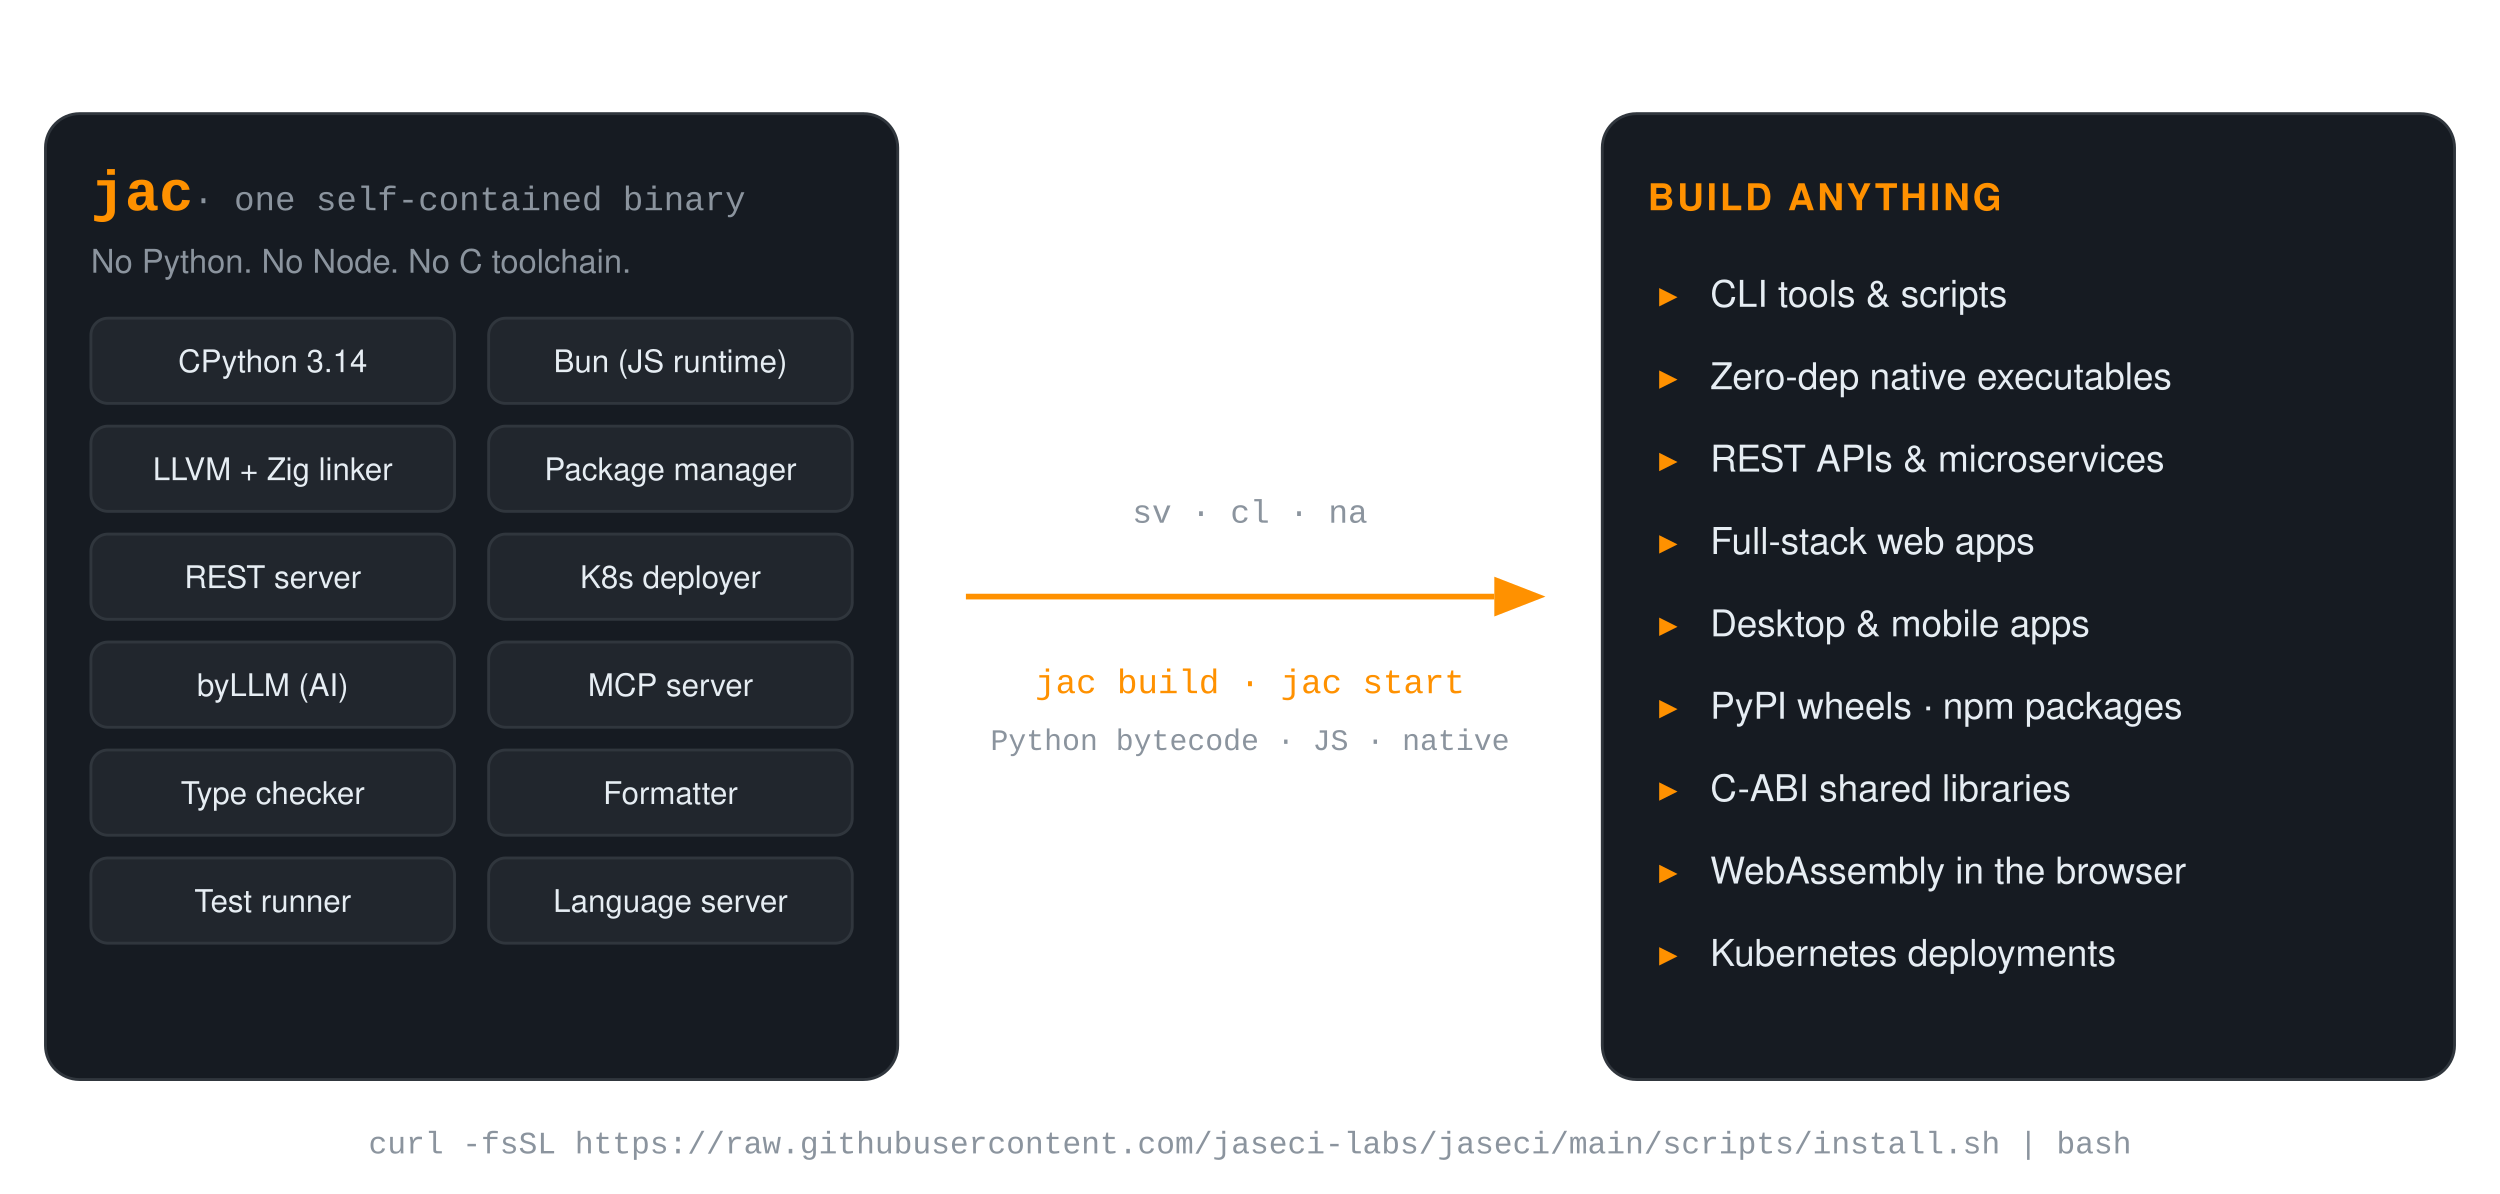
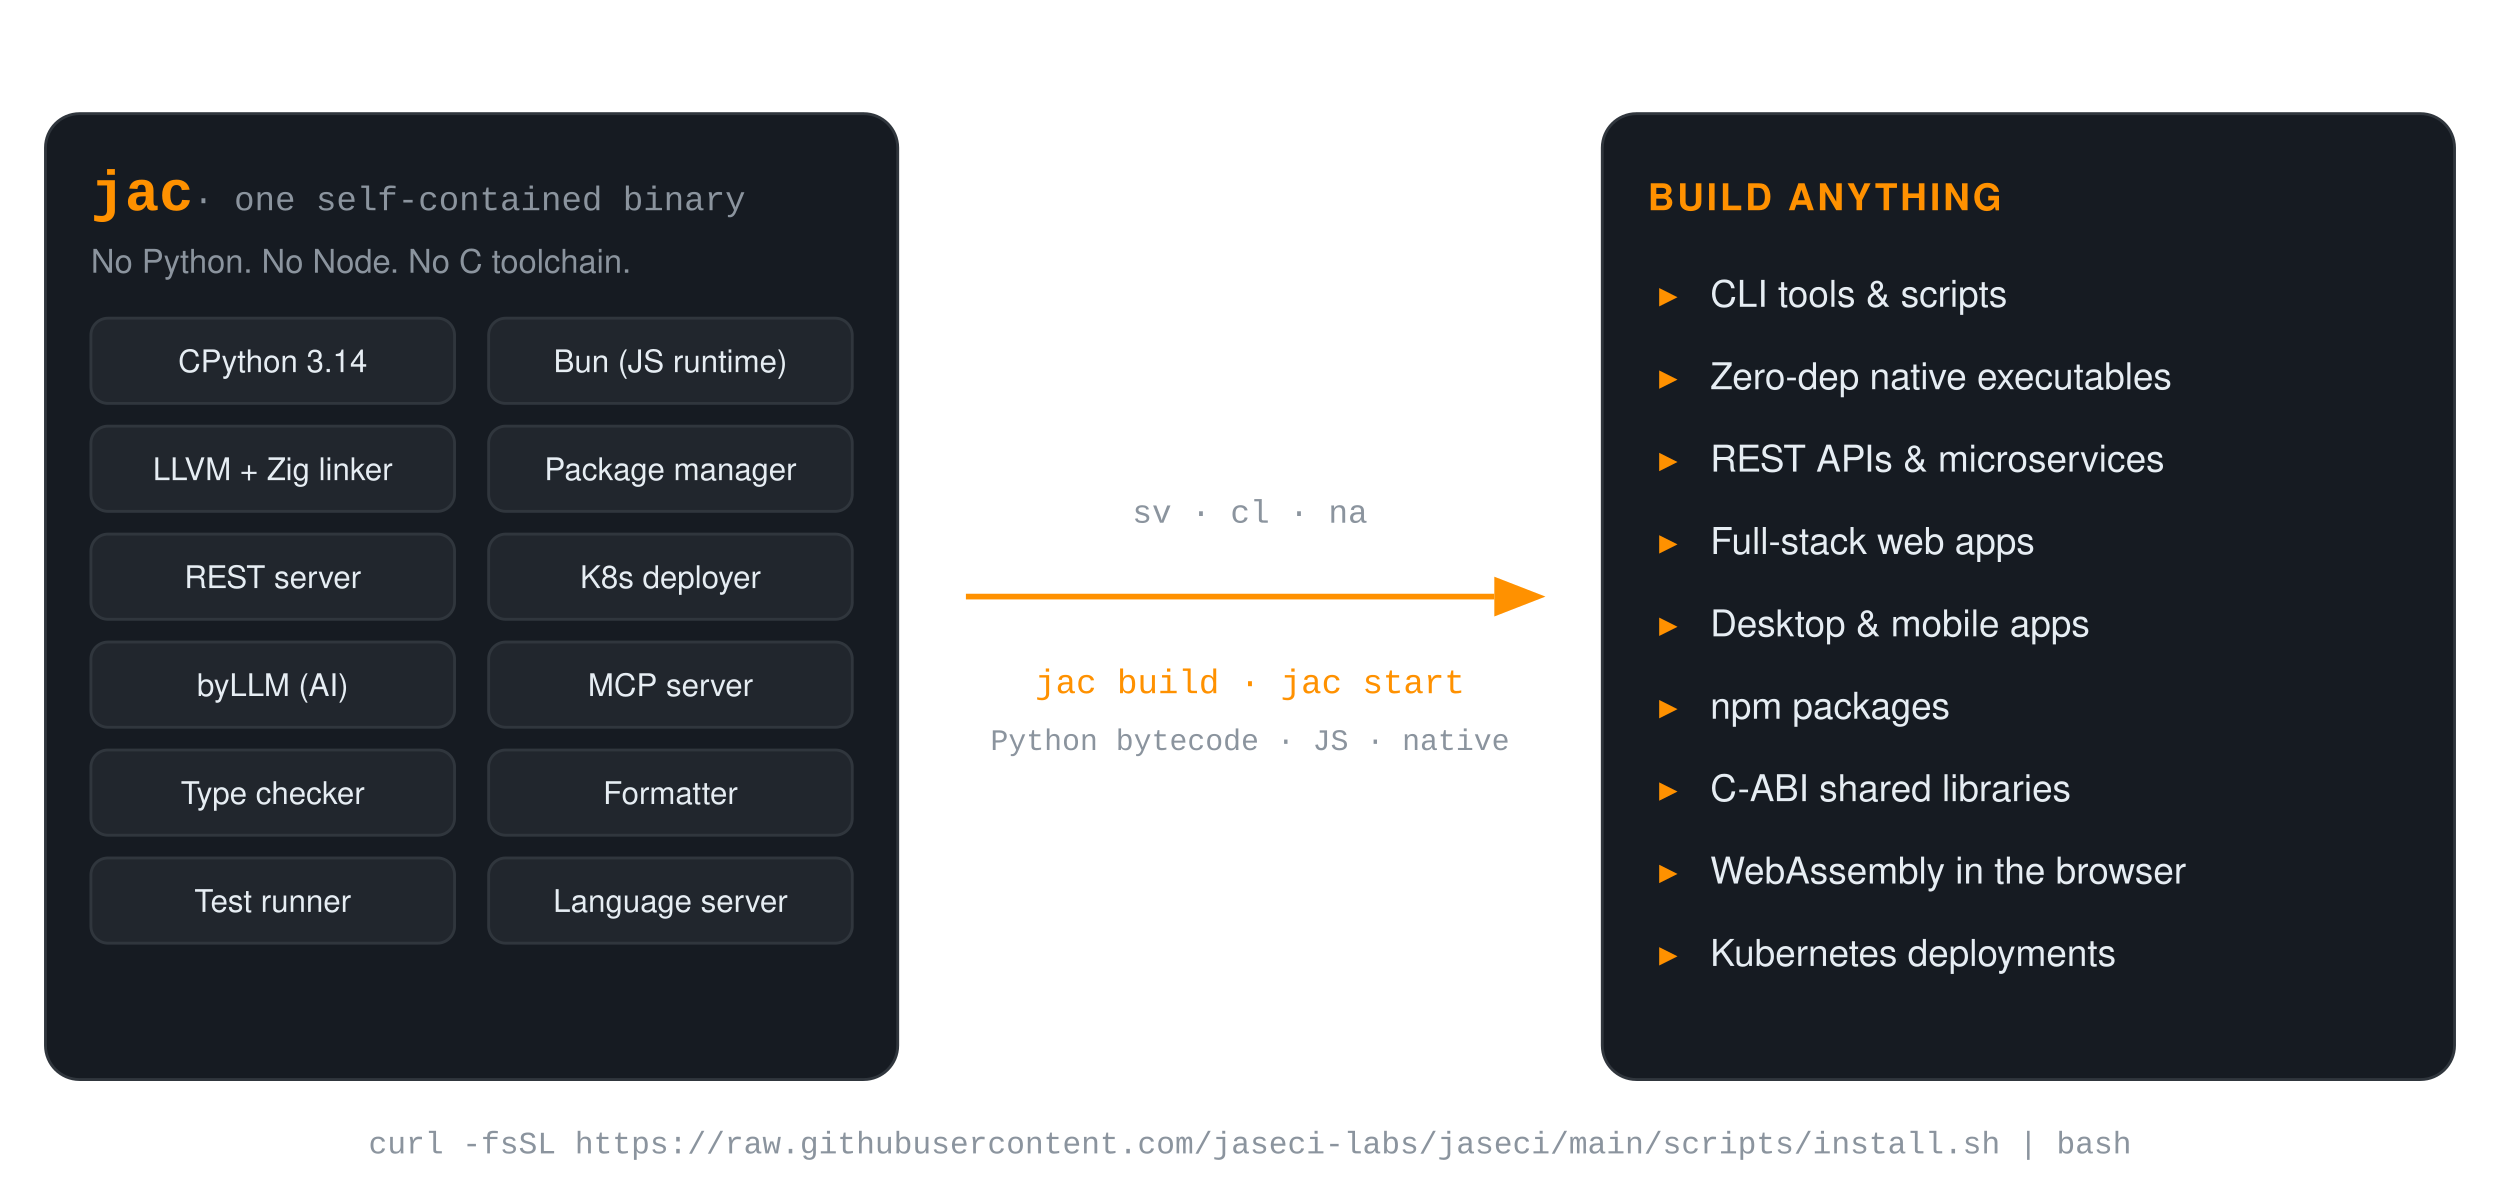
<svg xmlns="http://www.w3.org/2000/svg" width="880" height="420" viewBox="0 0 880 420" role="img" aria-label="Diagram: the single jac binary bundles the entire toolchain and builds every kind of artifact">
  <style>
    .sans { font-family: -apple-system, "Segoe UI", Helvetica, Arial, sans-serif; }
    .mono { font-family: "SFMono-Regular", Consolas, "Liberation Mono", Menlo, monospace; }
    .fg { fill: #e6edf3; }
    .dim { fill: #8b949e; }
    .acc { fill: #ff9100; }
  </style>
  <rect x="16" y="40" width="300" height="340" rx="12" fill="#161b22" stroke="#30363d" />
  <text class="mono acc" x="32" y="74" font-size="20" font-weight="bold">jac<tspan class="dim" font-size="12" font-weight="normal"> · one self-contained binary</tspan>
  </text>
  <text class="sans dim" x="32" y="96" font-size="11.5">No Python. No Node. No C toolchain.</text>
  <g font-size="11" text-anchor="middle" class="sans fg">
    <rect x="32" y="112" width="128" height="30" rx="6" fill="#21262d" stroke="#30363d" />
    <text x="96" y="131">CPython 3.14</text>
    <rect x="172" y="112" width="128" height="30" rx="6" fill="#21262d" stroke="#30363d" />
    <text x="236" y="131">Bun (JS runtime)</text>
    <rect x="32" y="150" width="128" height="30" rx="6" fill="#21262d" stroke="#30363d" />
    <text x="96" y="169">LLVM + Zig linker</text>
    <rect x="172" y="150" width="128" height="30" rx="6" fill="#21262d" stroke="#30363d" />
    <text x="236" y="169">Package manager</text>
    <rect x="32" y="188" width="128" height="30" rx="6" fill="#21262d" stroke="#30363d" />
    <text x="96" y="207">REST server</text>
    <rect x="172" y="188" width="128" height="30" rx="6" fill="#21262d" stroke="#30363d" />
    <text x="236" y="207">K8s deployer</text>
    <rect x="32" y="226" width="128" height="30" rx="6" fill="#21262d" stroke="#30363d" />
    <text x="96" y="245">byLLM (AI)</text>
    <rect x="172" y="226" width="128" height="30" rx="6" fill="#21262d" stroke="#30363d" />
    <text x="236" y="245">MCP server</text>
    <rect x="32" y="264" width="128" height="30" rx="6" fill="#21262d" stroke="#30363d" />
    <text x="96" y="283">Type checker</text>
    <rect x="172" y="264" width="128" height="30" rx="6" fill="#21262d" stroke="#30363d" />
    <text x="236" y="283">Formatter</text>
    <rect x="32" y="302" width="128" height="30" rx="6" fill="#21262d" stroke="#30363d" />
    <text x="96" y="321">Test runner</text>
    <rect x="172" y="302" width="128" height="30" rx="6" fill="#21262d" stroke="#30363d" />
    <text x="236" y="321">Language server</text>
  </g>
  <text class="mono dim" x="440" y="184" font-size="11.5" text-anchor="middle">sv · cl · na</text>
  <line x1="340" y1="210" x2="526" y2="210" stroke="#ff9100" stroke-width="2" />
  <path d="M526,203 L544,210 L526,217 Z" fill="#ff9100" />
  <text class="mono acc" x="440" y="244" font-size="12" text-anchor="middle">jac build · jac start</text>
  <text class="mono dim" x="440" y="264" font-size="10.5" text-anchor="middle">Python bytecode · JS · native</text>
  <rect x="564" y="40" width="300" height="340" rx="12" fill="#161b22" stroke="#30363d" />
  <text class="sans acc" x="580" y="74" font-size="13" font-weight="bold" letter-spacing="1">BUILD ANYTHING</text>
  <g font-size="13" class="sans">
    <text class="acc" x="584" y="108">▸</text>
    <text class="fg" x="602" y="108">CLI tools &amp; scripts</text>
    <text class="acc" x="584" y="137">▸</text>
    <text class="fg" x="602" y="137">Zero-dep native executables</text>
    <text class="acc" x="584" y="166">▸</text>
    <text class="fg" x="602" y="166">REST APIs &amp; microservices</text>
    <text class="acc" x="584" y="195">▸</text>
    <text class="fg" x="602" y="195">Full-stack web apps</text>
    <text class="acc" x="584" y="224">▸</text>
    <text class="fg" x="602" y="224">Desktop &amp; mobile apps</text>
    <text class="acc" x="584" y="253">▸</text>
-     <text class="fg" x="602" y="253">PyPI wheels · npm packages</text>
+     <text class="fg" x="602" y="253">npm packages</text>
    <text class="acc" x="584" y="282">▸</text>
    <text class="fg" x="602" y="282">C-ABI shared libraries</text>
    <text class="acc" x="584" y="311">▸</text>
    <text class="fg" x="602" y="311">WebAssembly in the browser</text>
    <text class="acc" x="584" y="340">▸</text>
    <text class="fg" x="602" y="340">Kubernetes deployments</text>
  </g>
  <text class="mono dim" x="440" y="406" font-size="11" text-anchor="middle">curl -fsSL https://raw.githubusercontent.com/jaseci-labs/jaseci/main/scripts/install.sh | bash</text>
</svg>
